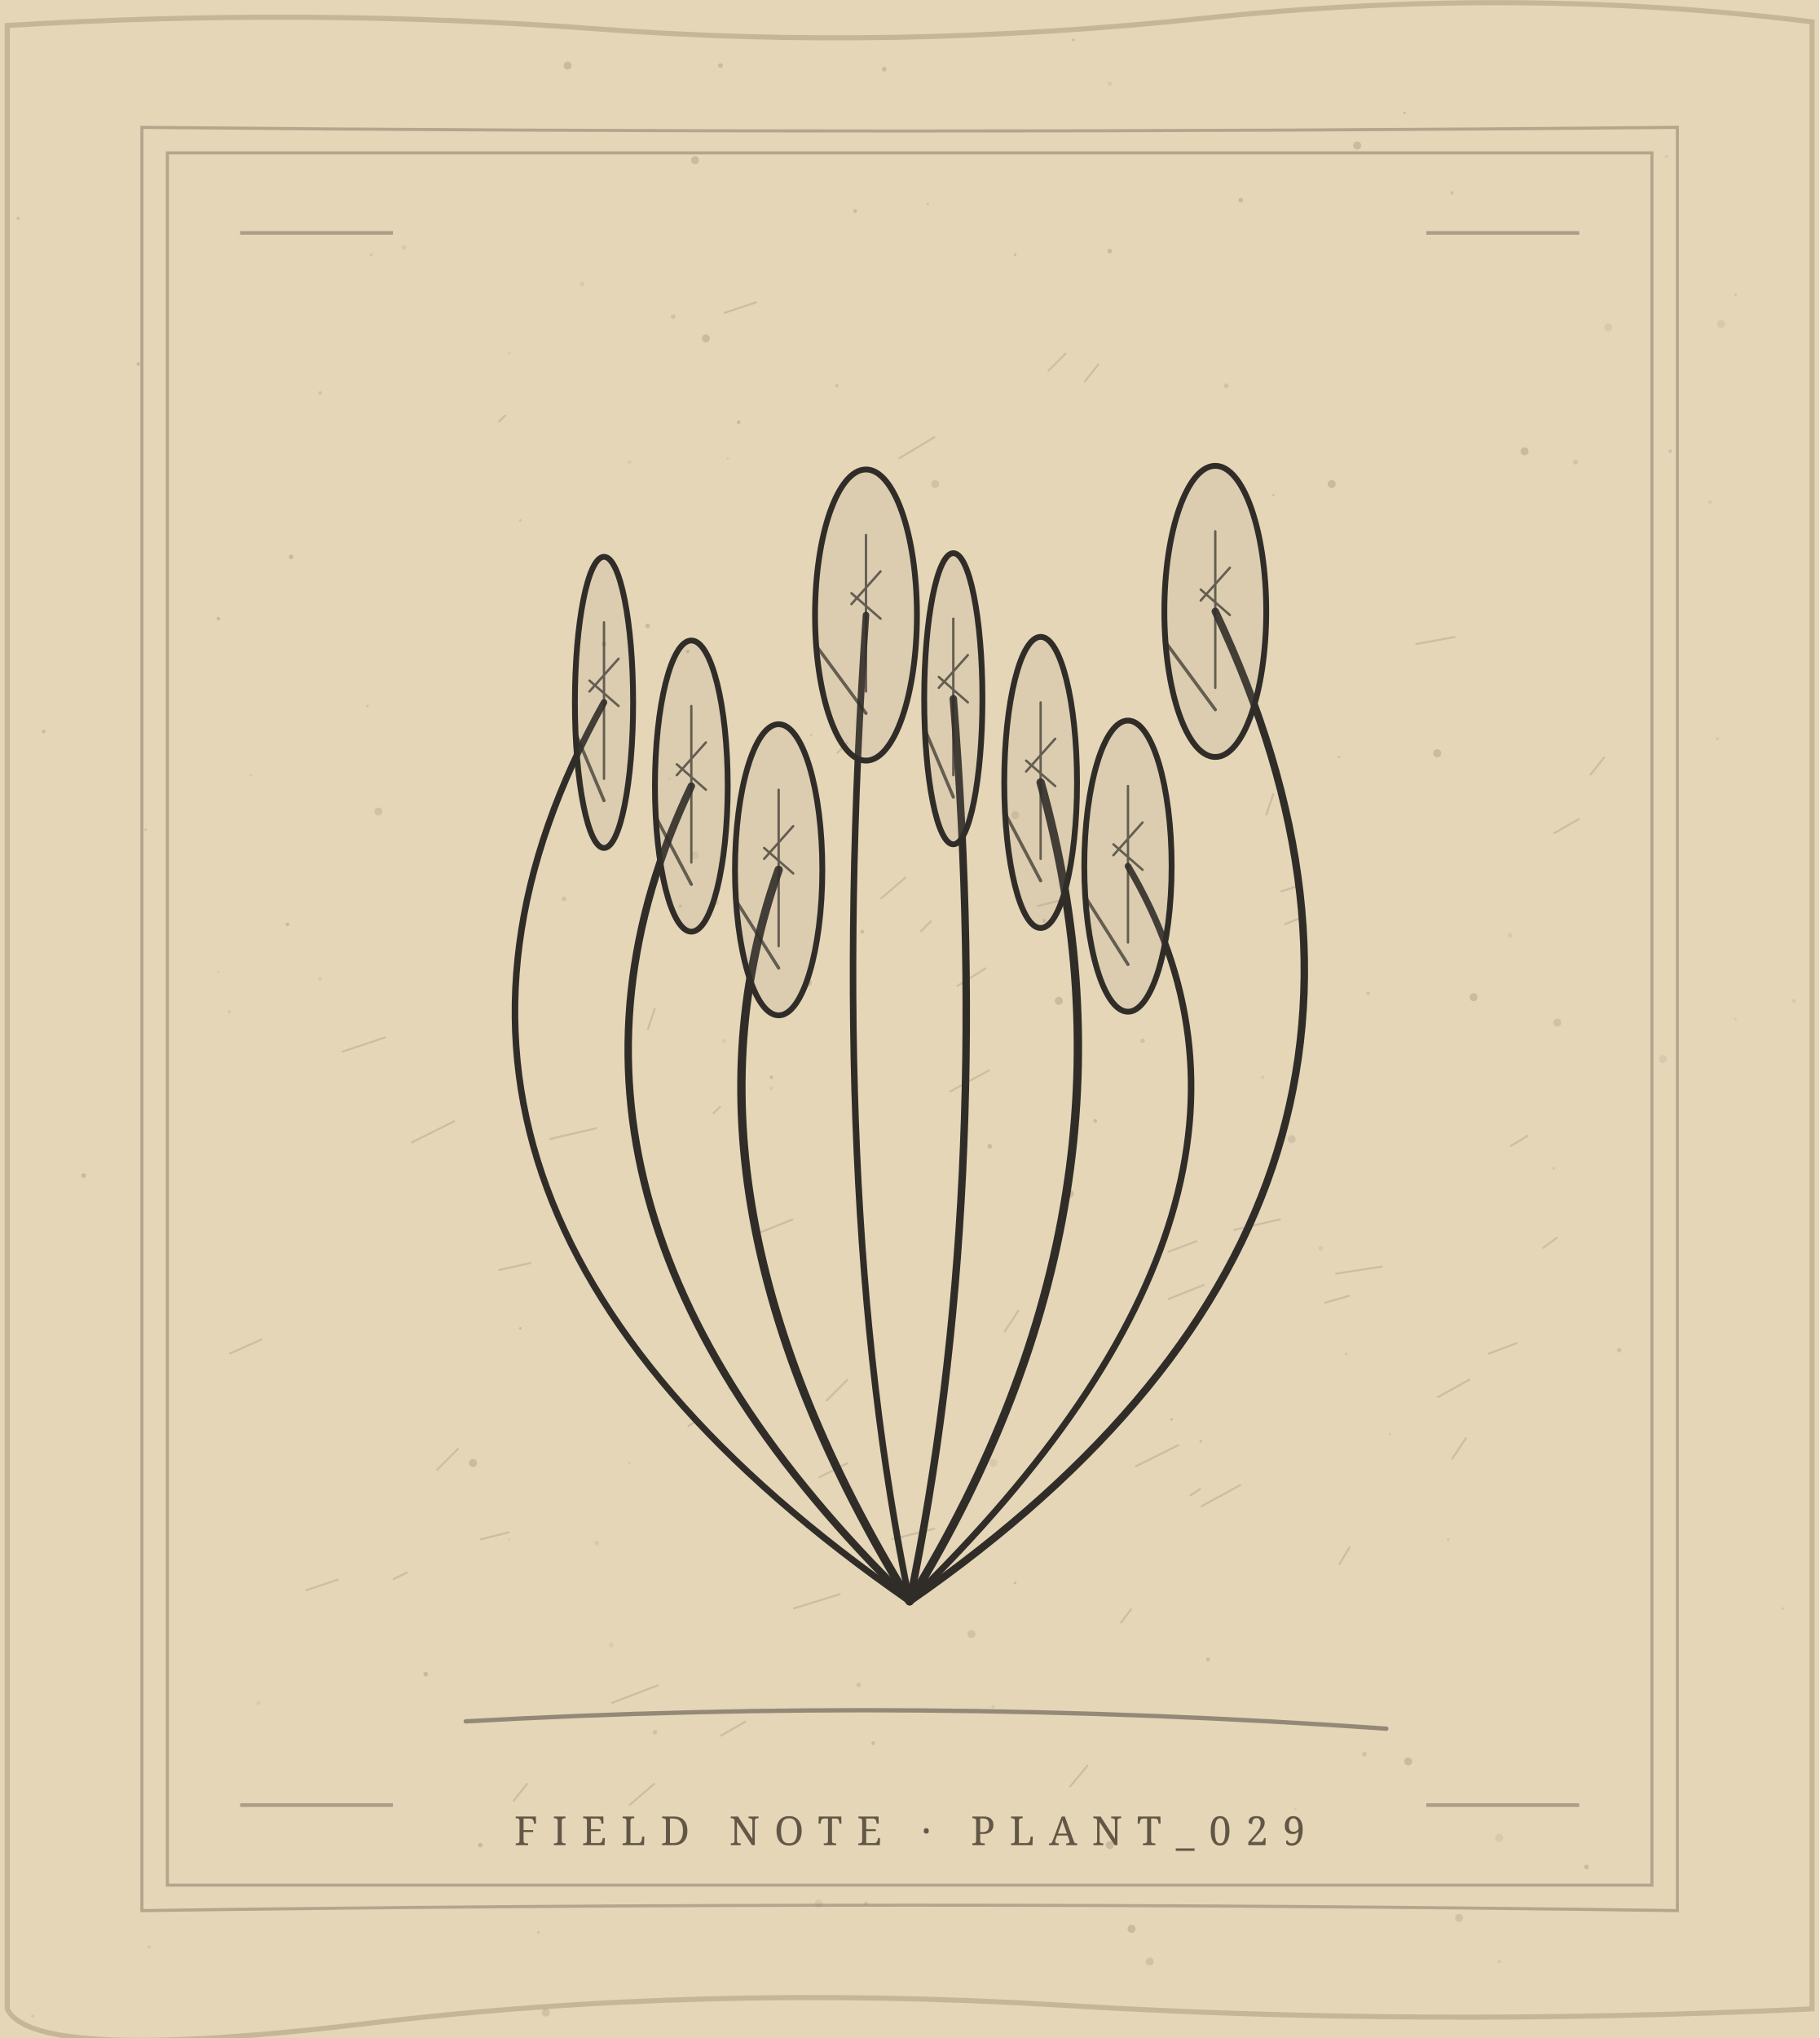
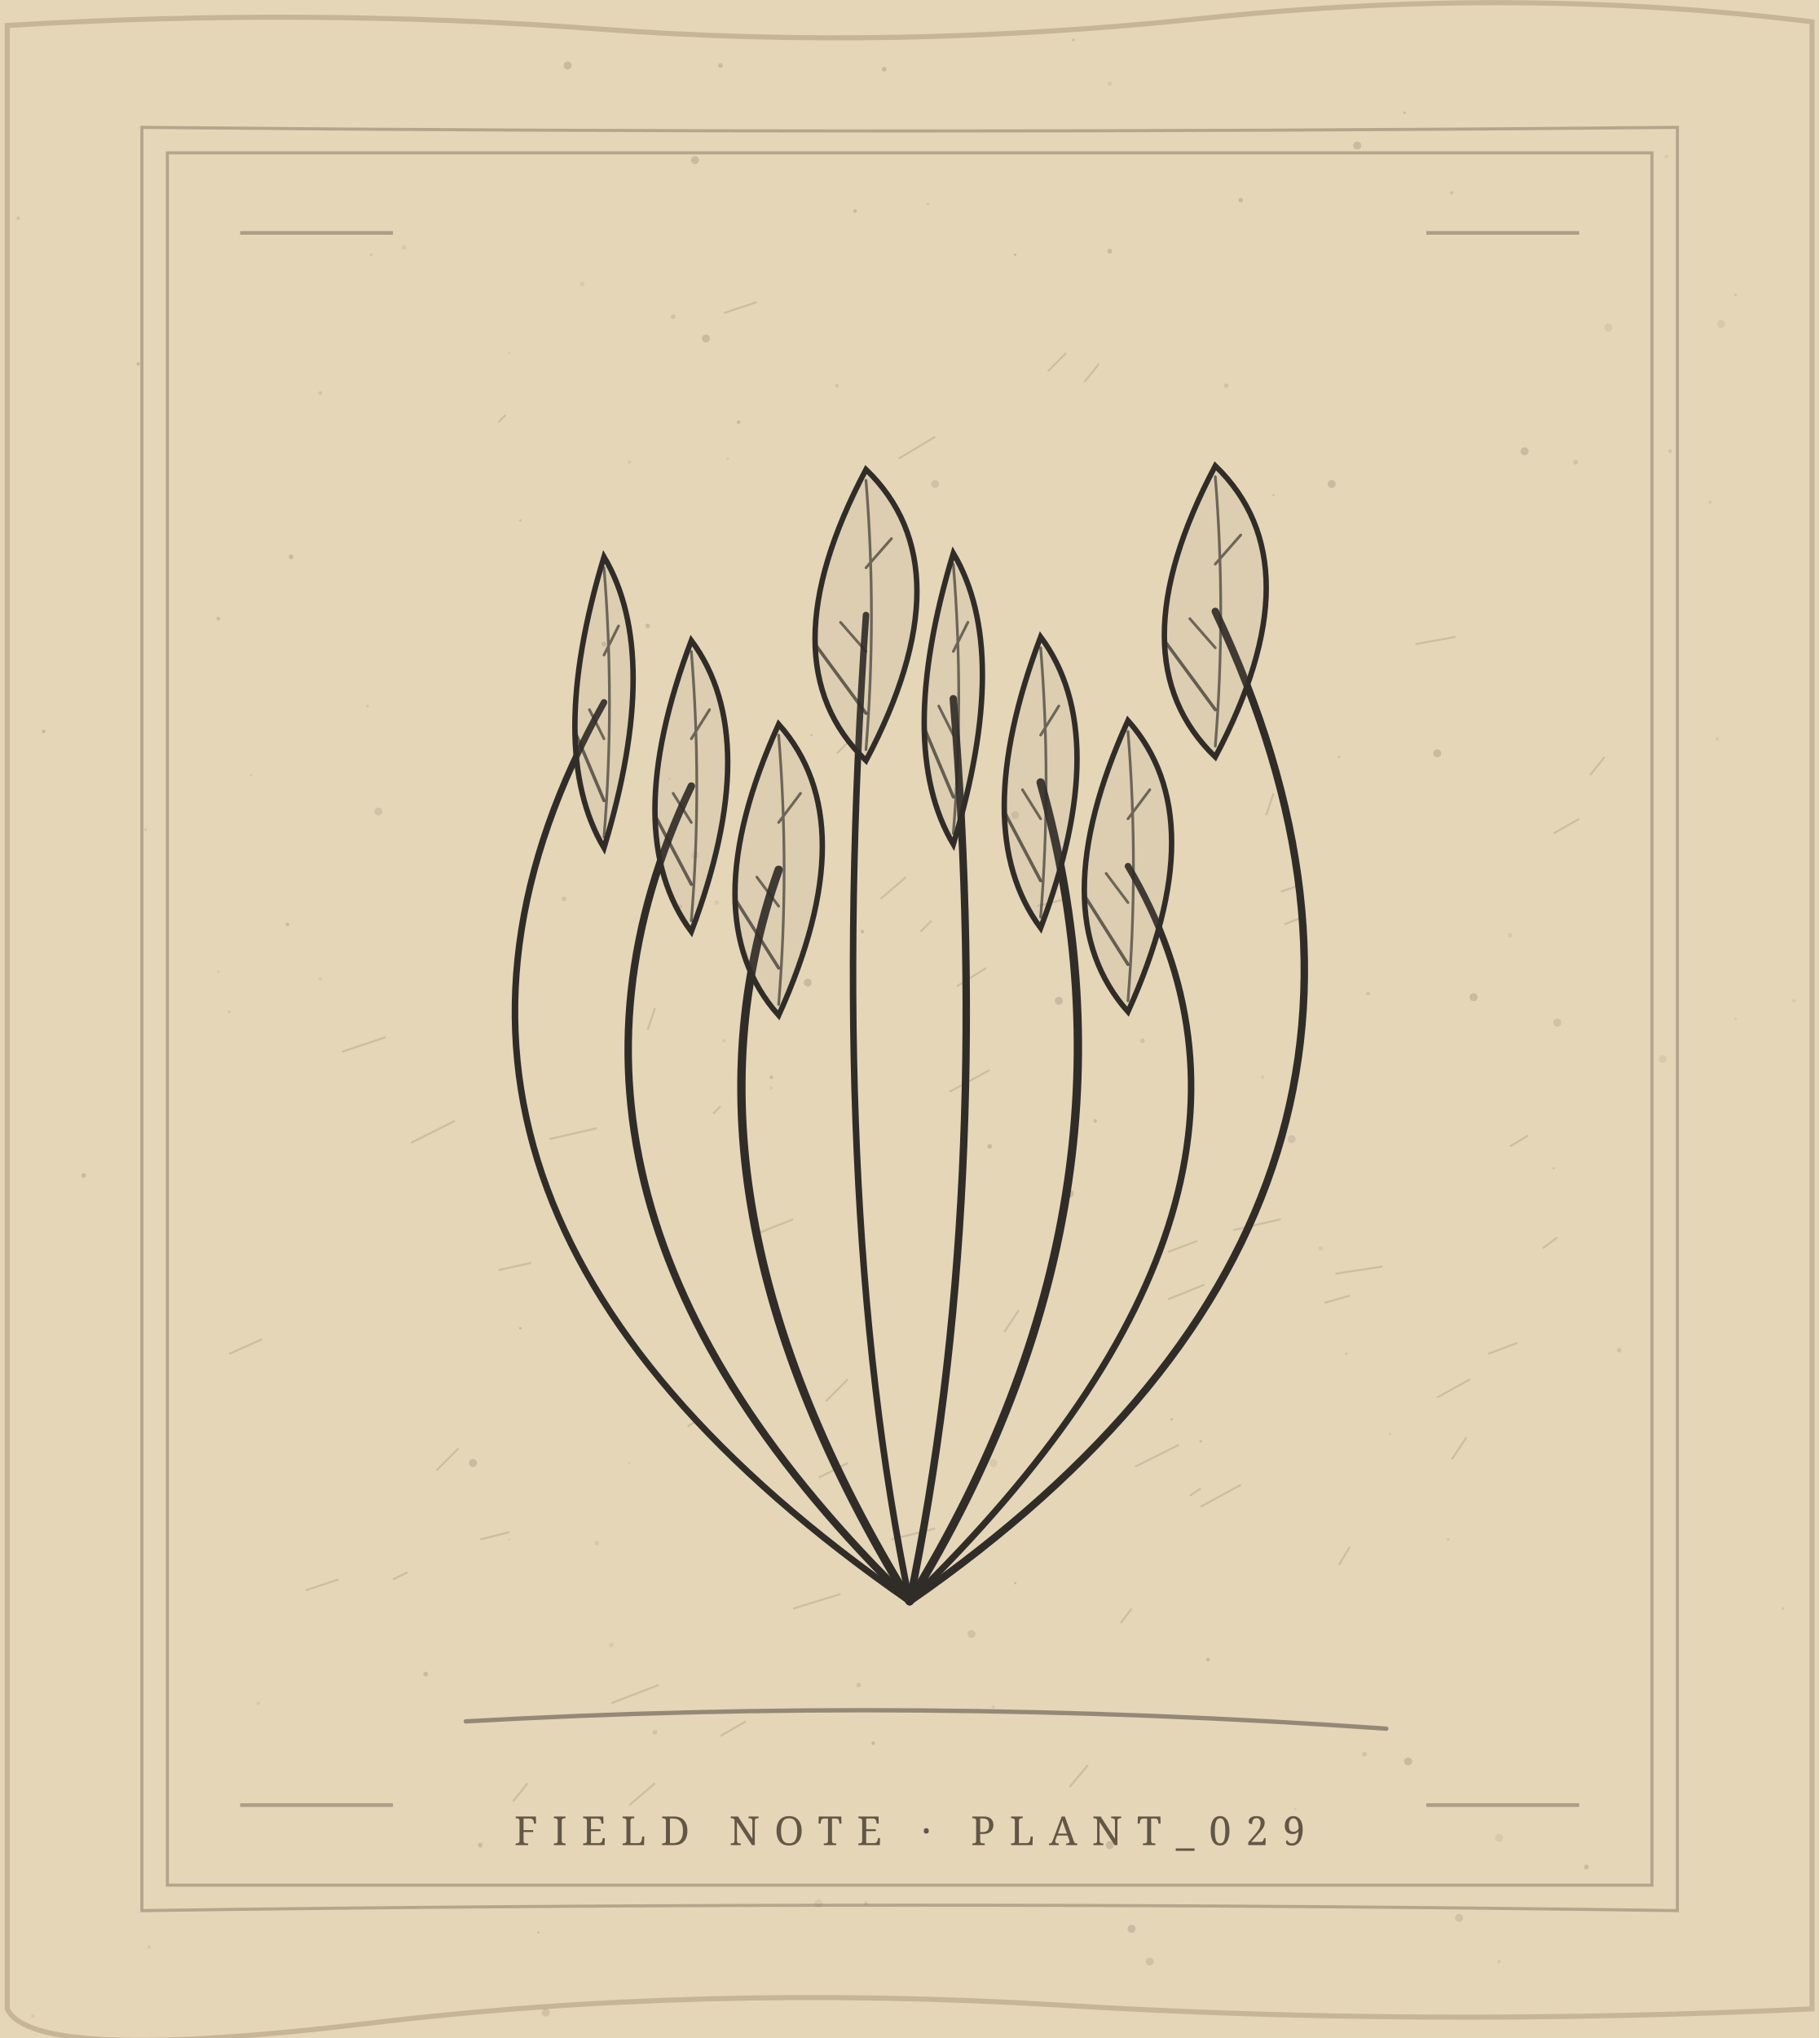
<svg xmlns="http://www.w3.org/2000/svg" viewBox="0 0 500 560" role="img" aria-label="Doğa defterinde kara kalem tür çizimi">
  <rect width="500" height="560" fill="#e5d6b8" />
  <path d="M2 7 Q85 2 165 8 T331 5 T498 6 V552 Q391 557 292 551 T101 556 T2 552 Z" fill="none" stroke="#9c8967" stroke-width="1.4" opacity=".42" />
  <path d="M39 35 Q246 37 461 35 V525 Q251 522 39 525 Z M46 42 H454 V518 H46 Z" fill="none" stroke="#776c57" stroke-width=".85" opacity=".46" />
  <path d="M66 64 h42 M392 64 h42 M66 496 h42 M392 496 h42" stroke="#655b4b" opacity=".45" />
  <circle cx="459" cy="124" r="0.5" fill="#736958" opacity="0.18" />
  <circle cx="173" cy="402" r="0.35" fill="#736958" opacity="0.12" />
  <circle cx="111" cy="68" r="0.65" fill="#736958" opacity="0.12" />
  <circle cx="198" cy="18" r="0.65" fill="#736958" opacity="0.25" />
  <circle cx="236" cy="463" r="0.65" fill="#736958" opacity="0.18" />
  <circle cx="130" cy="402" r="1.1" fill="#736958" opacity="0.25" />
  <circle cx="477" cy="280" r="0.35" fill="#736958" opacity="0.12" />
  <circle cx="295" cy="11" r="0.35" fill="#736958" opacity="0.25" />
  <circle cx="419" cy="124" r="1.1" fill="#736958" opacity="0.25" />
  <circle cx="470" cy="138" r="0.5" fill="#736958" opacity="0.12" />
  <circle cx="316" cy="539" r="1.1" fill="#736958" opacity="0.18" />
  <circle cx="230" cy="106" r="0.5" fill="#736958" opacity="0.18" />
  <circle cx="40" cy="228" r="0.35" fill="#736958" opacity="0.18" />
  <circle cx="337" cy="106" r="0.65" fill="#736958" opacity="0.18" />
  <circle cx="493" cy="275" r="0.5" fill="#736958" opacity="0.12" />
  <circle cx="238" cy="523" r="0.5" fill="#736958" opacity="0.18" />
  <circle cx="415" cy="257" r="0.65" fill="#736958" opacity="0.12" />
  <circle cx="305" cy="507" r="1.1" fill="#736958" opacity="0.25" />
  <circle cx="132" cy="507" r="0.65" fill="#736958" opacity="0.25" />
  <circle cx="200" cy="126" r="0.35" fill="#736958" opacity="0.12" />
  <circle cx="199" cy="286" r="0.5" fill="#736958" opacity="0.12" />
  <circle cx="412" cy="505" r="1.1" fill="#736958" opacity="0.12" />
  <circle cx="117" cy="460" r="0.65" fill="#736958" opacity="0.25" />
  <circle cx="203" cy="116" r="0.5" fill="#736958" opacity="0.25" />
  <circle cx="330" cy="396" r="0.35" fill="#736958" opacity="0.25" />
  <circle cx="405" cy="274" r="1.1" fill="#736958" opacity="0.25" />
  <circle cx="63" cy="278" r="0.35" fill="#736958" opacity="0.18" />
  <circle cx="60" cy="170" r="0.5" fill="#736958" opacity="0.25" />
  <circle cx="189" cy="179" r="0.5" fill="#736958" opacity="0.25" />
  <circle cx="401" cy="527" r="1.1" fill="#736958" opacity="0.18" />
  <circle cx="472" cy="203" r="0.5" fill="#736958" opacity="0.12" />
  <circle cx="140" cy="97" r="0.35" fill="#736958" opacity="0.12" />
  <circle cx="23" cy="323" r="0.65" fill="#736958" opacity="0.25" />
  <circle cx="79" cy="254" r="0.5" fill="#736958" opacity="0.25" />
  <circle cx="279" cy="70" r="0.35" fill="#736958" opacity="0.25" />
  <circle cx="201" cy="381" r="1.1" fill="#736958" opacity="0.12" />
  <circle cx="427" cy="321" r="0.35" fill="#736958" opacity="0.18" />
  <circle cx="412" cy="539" r="0.5" fill="#736958" opacity="0.12" />
  <circle cx="69" cy="213" r="0.35" fill="#736958" opacity="0.12" />
  <circle cx="191" cy="235" r="1.1" fill="#736958" opacity="0.12" />
  <circle cx="187" cy="249" r="0.5" fill="#736958" opacity="0.18" />
  <circle cx="314" cy="286" r="0.65" fill="#736958" opacity="0.18" />
  <circle cx="143" cy="365" r="0.35" fill="#736958" opacity="0.25" />
  <circle cx="291" cy="275" r="1.1" fill="#736958" opacity="0.25" />
  <circle cx="395" cy="207" r="1.1" fill="#736958" opacity="0.25" />
  <circle cx="191" cy="44" r="1.1" fill="#736958" opacity="0.25" />
  <circle cx="255" cy="56" r="0.35" fill="#736958" opacity="0.18" />
  <circle cx="222" cy="270" r="1.1" fill="#736958" opacity="0.25" />
  <circle cx="433" cy="127" r="0.65" fill="#736958" opacity="0.18" />
  <circle cx="160" cy="78" r="0.65" fill="#736958" opacity="0.12" />
  <circle cx="166" cy="177" r="0.65" fill="#736958" opacity="0.25" />
  <circle cx="168" cy="452" r="0.65" fill="#736958" opacity="0.12" />
  <circle cx="301" cy="308" r="0.5" fill="#736958" opacity="0.25" />
  <circle cx="155" cy="247" r="0.65" fill="#736958" opacity="0.18" />
  <circle cx="366" cy="133" r="1.1" fill="#736958" opacity="0.25" />
  <circle cx="373" cy="40" r="1.1" fill="#736958" opacity="0.25" />
  <circle cx="71" cy="468" r="0.5" fill="#736958" opacity="0.12" />
  <circle cx="376" cy="273" r="0.5" fill="#736958" opacity="0.18" />
  <circle cx="363" cy="343" r="0.65" fill="#736958" opacity="0.12" />
  <circle cx="243" cy="19" r="0.65" fill="#736958" opacity="0.25" />
  <circle cx="143" cy="143" r="0.35" fill="#736958" opacity="0.18" />
  <circle cx="273" cy="469" r="0.5" fill="#736958" opacity="0.12" />
  <circle cx="150" cy="553" r="1.1" fill="#736958" opacity="0.18" />
  <circle cx="457" cy="291" r="1.1" fill="#736958" opacity="0.12" />
  <circle cx="279" cy="435" r="0.35" fill="#736958" opacity="0.25" />
  <circle cx="370" cy="372" r="0.35" fill="#736958" opacity="0.18" />
  <circle cx="442" cy="90" r="1.1" fill="#736958" opacity="0.12" />
  <circle cx="368" cy="208" r="0.35" fill="#736958" opacity="0.18" />
  <circle cx="212" cy="296" r="0.5" fill="#736958" opacity="0.25" />
  <circle cx="305" cy="23" r="0.65" fill="#736958" opacity="0.12" />
  <circle cx="88" cy="108" r="0.5" fill="#736958" opacity="0.18" />
  <circle cx="41" cy="535" r="0.5" fill="#736958" opacity="0.12" />
  <circle cx="473" cy="89" r="1.1" fill="#736958" opacity="0.12" />
  <circle cx="490" cy="442" r="0.35" fill="#736958" opacity="0.18" />
  <circle cx="194" cy="93" r="1.1" fill="#736958" opacity="0.25" />
  <circle cx="212" cy="299" r="0.5" fill="#736958" opacity="0.12" />
  <circle cx="164" cy="424" r="0.65" fill="#736958" opacity="0.12" />
  <circle cx="173" cy="293" r="0.35" fill="#736958" opacity="0.12" />
  <circle cx="267" cy="449" r="1.1" fill="#736958" opacity="0.18" />
  <circle cx="386" cy="31" r="0.35" fill="#736958" opacity="0.25" />
  <circle cx="223" cy="202" r="0.35" fill="#736958" opacity="0.18" />
  <circle cx="382" cy="394" r="0.35" fill="#736958" opacity="0.12" />
  <circle cx="60" cy="267" r="0.35" fill="#736958" opacity="0.12" />
  <circle cx="140" cy="423" r="0.35" fill="#736958" opacity="0.12" />
  <circle cx="436" cy="513" r="0.65" fill="#736958" opacity="0.25" />
  <circle cx="355" cy="313" r="1.1" fill="#736958" opacity="0.18" />
  <circle cx="294" cy="328" r="1.1" fill="#736958" opacity="0.25" />
  <circle cx="287" cy="253" r="0.5" fill="#736958" opacity="0.25" />
  <circle cx="38" cy="100" r="0.5" fill="#736958" opacity="0.25" />
  <circle cx="458" cy="43" r="0.5" fill="#736958" opacity="0.12" />
  <circle cx="9" cy="554" r="0.5" fill="#736958" opacity="0.12" />
  <circle cx="88" cy="269" r="0.5" fill="#736958" opacity="0.12" />
  <circle cx="156" cy="18" r="1.1" fill="#736958" opacity="0.25" />
  <circle cx="102" cy="70" r="0.35" fill="#736958" opacity="0.18" />
  <circle cx="356" cy="497" r="0.35" fill="#736958" opacity="0.12" />
  <circle cx="311" cy="530" r="1.1" fill="#736958" opacity="0.25" />
  <circle cx="387" cy="484" r="1.1" fill="#736958" opacity="0.25" />
  <circle cx="272" cy="315" r="0.65" fill="#736958" opacity="0.25" />
  <circle cx="273" cy="402" r="1.1" fill="#736958" opacity="0.12" />
  <circle cx="398" cy="423" r="0.35" fill="#736958" opacity="0.18" />
  <circle cx="477" cy="81" r="0.35" fill="#736958" opacity="0.18" />
  <circle cx="322" cy="390" r="0.35" fill="#736958" opacity="0.25" />
  <circle cx="257" cy="133" r="1.1" fill="#736958" opacity="0.18" />
  <circle cx="12" cy="201" r="0.5" fill="#736958" opacity="0.25" />
  <circle cx="375" cy="482" r="0.65" fill="#736958" opacity="0.18" />
  <circle cx="180" cy="476" r="0.65" fill="#736958" opacity="0.18" />
  <circle cx="305" cy="69" r="0.65" fill="#736958" opacity="0.25" />
  <circle cx="235" cy="58" r="0.5" fill="#736958" opacity="0.25" />
  <circle cx="80" cy="153" r="0.65" fill="#736958" opacity="0.25" />
  <circle cx="428" cy="281" r="1.1" fill="#736958" opacity="0.18" />
  <circle cx="240" cy="479" r="0.5" fill="#736958" opacity="0.25" />
  <circle cx="148" cy="531" r="0.35" fill="#736958" opacity="0.18" />
  <circle cx="347" cy="296" r="0.5" fill="#736958" opacity="0.12" />
  <circle cx="336" cy="350" r="0.65" fill="#736958" opacity="0.12" />
  <circle cx="101" cy="194" r="0.35" fill="#736958" opacity="0.18" />
  <circle cx="279" cy="224" r="1.1" fill="#736958" opacity="0.18" />
  <circle cx="399" cy="53" r="0.5" fill="#736958" opacity="0.18" />
  <circle cx="197" cy="248" r="0.65" fill="#736958" opacity="0.12" />
  <circle cx="185" cy="87" r="0.65" fill="#736958" opacity="0.18" />
  <circle cx="173" cy="127" r="0.5" fill="#736958" opacity="0.12" />
  <circle cx="5" cy="60" r="0.5" fill="#736958" opacity="0.18" />
  <circle cx="225" cy="523" r="1.1" fill="#736958" opacity="0.12" />
  <circle cx="332" cy="456" r="0.5" fill="#736958" opacity="0.25" />
  <circle cx="178" cy="172" r="0.65" fill="#736958" opacity="0.25" />
  <circle cx="104" cy="223" r="1.1" fill="#736958" opacity="0.18" />
  <circle cx="341" cy="55" r="0.65" fill="#736958" opacity="0.25" />
  <circle cx="445" cy="371" r="0.65" fill="#736958" opacity="0.18" />
  <circle cx="237" cy="256" r="0.5" fill="#736958" opacity="0.25" />
  <circle cx="350" cy="136" r="0.35" fill="#736958" opacity="0.18" />
  <circle cx="184" cy="214" r="0.35" fill="#736958" opacity="0.12" />
  <path d="M364 358 l7 -2" stroke="#736958" stroke-width=".55" opacity=".22" />
  <path d="M321 357 l10 -4" stroke="#736958" stroke-width=".55" opacity=".22" />
  <path d="M294 491 l5 -6" stroke="#736958" stroke-width=".55" opacity=".22" />
  <path d="M348 224 l2 -6" stroke="#736958" stroke-width=".55" opacity=".22" />
  <path d="M168 468 l13 -5" stroke="#736958" stroke-width=".55" opacity=".22" />
  <path d="M245 423 l12 -3" stroke="#736958" stroke-width=".55" opacity=".22" />
  <path d="M242 247 l7 -6" stroke="#736958" stroke-width=".55" opacity=".22" />
  <path d="M263 271 l8 -5" stroke="#736958" stroke-width=".55" opacity=".22" />
  <path d="M94 289 l12 -4" stroke="#736958" stroke-width=".55" opacity=".22" />
  <path d="M367 350 l13 -2" stroke="#736958" stroke-width=".55" opacity=".22" />
  <path d="M230 207 l3 -3" stroke="#736958" stroke-width=".55" opacity=".22" />
  <path d="M427 229 l7 -4" stroke="#736958" stroke-width=".55" opacity=".22" />
  <path d="M108 434 l4 -2" stroke="#736958" stroke-width=".55" opacity=".22" />
  <path d="M247 126 l10 -6" stroke="#736958" stroke-width=".55" opacity=".22" />
  <path d="M327 411 l3 -2" stroke="#736958" stroke-width=".55" opacity=".22" />
  <path d="M321 344 l8 -3" stroke="#736958" stroke-width=".55" opacity=".22" />
  <path d="M261 300 l11 -6" stroke="#736958" stroke-width=".55" opacity=".22" />
  <path d="M288 102 l5 -5" stroke="#736958" stroke-width=".55" opacity=".22" />
  <path d="M141 495 l4 -5" stroke="#736958" stroke-width=".55" opacity=".22" />
  <path d="M198 477 l7 -4" stroke="#736958" stroke-width=".55" opacity=".22" />
  <path d="M120 404 l6 -6" stroke="#736958" stroke-width=".55" opacity=".22" />
  <path d="M199 86 l9 -3" stroke="#736958" stroke-width=".55" opacity=".22" />
  <path d="M312 403 l12 -6" stroke="#736958" stroke-width=".55" opacity=".22" />
  <path d="M399 401 l4 -6" stroke="#736958" stroke-width=".55" opacity=".22" />
  <path d="M253 256 l3 -3" stroke="#736958" stroke-width=".55" opacity=".22" />
  <path d="M298 105 l4 -5" stroke="#736958" stroke-width=".55" opacity=".22" />
  <path d="M196 306 l2 -2" stroke="#736958" stroke-width=".55" opacity=".22" />
  <path d="M137 116 l2 -2" stroke="#736958" stroke-width=".55" opacity=".22" />
  <path d="M173 496 l7 -6" stroke="#736958" stroke-width=".55" opacity=".22" />
  <path d="M63 372 l9 -4" stroke="#736958" stroke-width=".55" opacity=".22" />
  <path d="M84 437 l9 -3" stroke="#736958" stroke-width=".55" opacity=".22" />
  <path d="M339 338 l13 -3" stroke="#736958" stroke-width=".55" opacity=".22" />
  <path d="M151 313 l13 -3" stroke="#736958" stroke-width=".55" opacity=".22" />
  <path d="M285 249 l8 -2" stroke="#736958" stroke-width=".55" opacity=".22" />
  <path d="M137 349 l9 -2" stroke="#736958" stroke-width=".55" opacity=".22" />
  <path d="M276 366 l4 -6" stroke="#736958" stroke-width=".55" opacity=".22" />
  <path d="M353 254 l5 -2" stroke="#736958" stroke-width=".55" opacity=".22" />
  <path d="M225 406 l8 -4" stroke="#736958" stroke-width=".55" opacity=".22" />
  <path d="M189 392 l3 -2" stroke="#736958" stroke-width=".55" opacity=".22" />
  <path d="M352 245 l6 -2" stroke="#736958" stroke-width=".55" opacity=".22" />
  <path d="M218 442 l13 -4" stroke="#736958" stroke-width=".55" opacity=".22" />
  <path d="M208 339 l10 -4" stroke="#736958" stroke-width=".55" opacity=".22" />
  <path d="M409 372 l8 -3" stroke="#736958" stroke-width=".55" opacity=".22" />
  <path d="M132 423 l8 -2" stroke="#736958" stroke-width=".55" opacity=".22" />
  <path d="M227 385 l6 -6" stroke="#736958" stroke-width=".55" opacity=".22" />
  <path d="M308 446 l3 -4" stroke="#736958" stroke-width=".55" opacity=".22" />
  <path d="M178 283 l2 -6" stroke="#736958" stroke-width=".55" opacity=".22" />
  <path d="M395 384 l9 -5" stroke="#736958" stroke-width=".55" opacity=".22" />
  <path d="M415 315 l5 -3" stroke="#736958" stroke-width=".55" opacity=".22" />
  <path d="M437 213 l4 -5" stroke="#736958" stroke-width=".55" opacity=".22" />
  <path d="M368 430 l3 -5" stroke="#736958" stroke-width=".55" opacity=".22" />
  <path d="M330 414 l11 -6" stroke="#736958" stroke-width=".55" opacity=".22" />
  <path d="M113 314 l12 -6" stroke="#736958" stroke-width=".55" opacity=".22" />
  <path d="M389 177 l11 -2" stroke="#736958" stroke-width=".55" opacity=".22" />
  <path d="M424 343 l4 -3" stroke="#736958" stroke-width=".55" opacity=".22" />
  <path d="M250 440 Q90 329 166.0 193" fill="none" stroke="#302d29" stroke-width="1.8" stroke-linecap="round" stroke-linejoin="round" opacity="1" />
-   <ellipse cx="166.0" cy="193" rx="8" ry="40" fill="#a89c8326" stroke="#302d29" stroke-width="1.6" />
-   <path d="M166.0 171 l0 43 M162.0 187 l8 7 M170.0 181 l-8 9" fill="none" stroke="#302d29" stroke-width="0.65" stroke-linecap="round" stroke-linejoin="round" opacity="0.7" />
+   <path d="M166 153 Q182 180 166 233 Q150 206 166 153 Z" fill="#a89c8320" stroke="#302d29" stroke-width="1.5" />
+   <path d="M166 156 Q169 193 166 230 M166 180 l4 -8 M166 203 l-4 -8" fill="none" stroke="#302d29" stroke-width="0.75" stroke-linecap="round" stroke-linejoin="round" opacity="0.65" />
  <path d="M166.0 220 l-8 -19" fill="none" stroke="#302d29" stroke-width="0.9" stroke-linecap="round" stroke-linejoin="round" opacity="0.7" />
  <path d="M250 440 Q136 329 190.0 216" fill="none" stroke="#302d29" stroke-width="2.05" stroke-linecap="round" stroke-linejoin="round" opacity="1" />
-   <ellipse cx="190.0" cy="216" rx="10" ry="40" fill="#a89c8326" stroke="#302d29" stroke-width="1.6" />
-   <path d="M190.0 194 l0 43 M186.0 210 l8 7 M194.0 204 l-8 9" fill="none" stroke="#302d29" stroke-width="0.65" stroke-linecap="round" stroke-linejoin="round" opacity="0.7" />
+   <path d="M190 176 Q210 203 190 256 Q170 229 190 176 Z" fill="#a89c8320" stroke="#302d29" stroke-width="1.5" />
+   <path d="M190 179 Q193 216 190 253 M190 203 l5 -8 M190 226 l-5 -8" fill="none" stroke="#302d29" stroke-width="0.75" stroke-linecap="round" stroke-linejoin="round" opacity="0.65" />
  <path d="M190.0 243 l-10 -19" fill="none" stroke="#302d29" stroke-width="0.9" stroke-linecap="round" stroke-linejoin="round" opacity="0.7" />
  <path d="M250 440 Q182 329 214.0 239" fill="none" stroke="#302d29" stroke-width="2.3" stroke-linecap="round" stroke-linejoin="round" opacity="1" />
-   <ellipse cx="214.0" cy="239" rx="12" ry="40" fill="#a89c8326" stroke="#302d29" stroke-width="1.6" />
-   <path d="M214.0 217 l0 43 M210.0 233 l8 7 M218.0 227 l-8 9" fill="none" stroke="#302d29" stroke-width="0.65" stroke-linecap="round" stroke-linejoin="round" opacity="0.7" />
+   <path d="M214 199 Q238 226 214 279 Q190 252 214 199 Z" fill="#a89c8320" stroke="#302d29" stroke-width="1.5" />
+   <path d="M214 202 Q217 239 214 276 M214 226 l6 -8 M214 249 l-6 -8" fill="none" stroke="#302d29" stroke-width="0.75" stroke-linecap="round" stroke-linejoin="round" opacity="0.65" />
  <path d="M214.0 266 l-12 -19" fill="none" stroke="#302d29" stroke-width="0.9" stroke-linecap="round" stroke-linejoin="round" opacity="0.7" />
  <path d="M250 440 Q227 329 238.0 169" fill="none" stroke="#302d29" stroke-width="1.8" stroke-linecap="round" stroke-linejoin="round" opacity="1" />
-   <ellipse cx="238.0" cy="169" rx="14" ry="40" fill="#a89c8326" stroke="#302d29" stroke-width="1.6" />
-   <path d="M238.0 147 l0 43 M234.0 163 l8 7 M242.0 157 l-8 9" fill="none" stroke="#302d29" stroke-width="0.65" stroke-linecap="round" stroke-linejoin="round" opacity="0.7" />
+   <path d="M238 129 Q266 156 238 209 Q210 182 238 129 Z" fill="#a89c8320" stroke="#302d29" stroke-width="1.5" />
+   <path d="M238 132 Q241 169 238 206 M238 156 l7 -8 M238 179 l-7 -8" fill="none" stroke="#302d29" stroke-width="0.75" stroke-linecap="round" stroke-linejoin="round" opacity="0.65" />
  <path d="M238.0 196 l-14 -19" fill="none" stroke="#302d29" stroke-width="0.9" stroke-linecap="round" stroke-linejoin="round" opacity="0.7" />
  <path d="M250 440 Q273 329 262.0 192" fill="none" stroke="#302d29" stroke-width="2.05" stroke-linecap="round" stroke-linejoin="round" opacity="1" />
-   <ellipse cx="262.0" cy="192" rx="8" ry="40" fill="#a89c8326" stroke="#302d29" stroke-width="1.6" />
-   <path d="M262.0 170 l0 43 M258.0 186 l8 7 M266.0 180 l-8 9" fill="none" stroke="#302d29" stroke-width="0.65" stroke-linecap="round" stroke-linejoin="round" opacity="0.7" />
+   <path d="M262 152 Q278 179 262 232 Q246 205 262 152 Z" fill="#a89c8320" stroke="#302d29" stroke-width="1.5" />
+   <path d="M262 155 Q265 192 262 229 M262 179 l4 -8 M262 202 l-4 -8" fill="none" stroke="#302d29" stroke-width="0.75" stroke-linecap="round" stroke-linejoin="round" opacity="0.65" />
  <path d="M262.0 219 l-8 -19" fill="none" stroke="#302d29" stroke-width="0.9" stroke-linecap="round" stroke-linejoin="round" opacity="0.7" />
  <path d="M250 440 Q318 329 286.0 215" fill="none" stroke="#302d29" stroke-width="2.3" stroke-linecap="round" stroke-linejoin="round" opacity="1" />
-   <ellipse cx="286.0" cy="215" rx="10" ry="40" fill="#a89c8326" stroke="#302d29" stroke-width="1.6" />
-   <path d="M286.0 193 l0 43 M282.0 209 l8 7 M290.0 203 l-8 9" fill="none" stroke="#302d29" stroke-width="0.65" stroke-linecap="round" stroke-linejoin="round" opacity="0.7" />
+   <path d="M286 175 Q306 202 286 255 Q266 228 286 175 Z" fill="#a89c8320" stroke="#302d29" stroke-width="1.5" />
+   <path d="M286 178 Q289 215 286 252 M286 202 l5 -8 M286 225 l-5 -8" fill="none" stroke="#302d29" stroke-width="0.75" stroke-linecap="round" stroke-linejoin="round" opacity="0.65" />
  <path d="M286.0 242 l-10 -19" fill="none" stroke="#302d29" stroke-width="0.9" stroke-linecap="round" stroke-linejoin="round" opacity="0.7" />
  <path d="M250 440 Q364 329 310.0 238" fill="none" stroke="#302d29" stroke-width="1.8" stroke-linecap="round" stroke-linejoin="round" opacity="1" />
-   <ellipse cx="310.0" cy="238" rx="12" ry="40" fill="#a89c8326" stroke="#302d29" stroke-width="1.6" />
-   <path d="M310.0 216 l0 43 M306.0 232 l8 7 M314.0 226 l-8 9" fill="none" stroke="#302d29" stroke-width="0.65" stroke-linecap="round" stroke-linejoin="round" opacity="0.7" />
+   <path d="M310 198 Q334 225 310 278 Q286 251 310 198 Z" fill="#a89c8320" stroke="#302d29" stroke-width="1.5" />
+   <path d="M310 201 Q313 238 310 275 M310 225 l6 -8 M310 248 l-6 -8" fill="none" stroke="#302d29" stroke-width="0.75" stroke-linecap="round" stroke-linejoin="round" opacity="0.65" />
  <path d="M310.0 265 l-12 -19" fill="none" stroke="#302d29" stroke-width="0.9" stroke-linecap="round" stroke-linejoin="round" opacity="0.7" />
  <path d="M250 440 Q410 329 334.0 168" fill="none" stroke="#302d29" stroke-width="2.05" stroke-linecap="round" stroke-linejoin="round" opacity="1" />
-   <ellipse cx="334.0" cy="168" rx="14" ry="40" fill="#a89c8326" stroke="#302d29" stroke-width="1.6" />
-   <path d="M334.0 146 l0 43 M330.0 162 l8 7 M338.0 156 l-8 9" fill="none" stroke="#302d29" stroke-width="0.65" stroke-linecap="round" stroke-linejoin="round" opacity="0.7" />
+   <path d="M334 128 Q362 155 334 208 Q306 181 334 128 Z" fill="#a89c8320" stroke="#302d29" stroke-width="1.5" />
+   <path d="M334 131 Q337 168 334 205 M334 155 l7 -8 M334 178 l-7 -8" fill="none" stroke="#302d29" stroke-width="0.75" stroke-linecap="round" stroke-linejoin="round" opacity="0.65" />
  <path d="M334.0 195 l-14 -19" fill="none" stroke="#302d29" stroke-width="0.9" stroke-linecap="round" stroke-linejoin="round" opacity="0.7" />
  <path d="M128 473 Q252 466 381 475" fill="none" stroke="#302d29" stroke-width="1.2" stroke-linecap="round" stroke-linejoin="round" opacity="0.45" />
  <text x="250" y="507" text-anchor="middle" fill="#625746" font-size="11" font-family="serif" letter-spacing="4">FIELD NOTE · PLANT_029</text>
</svg>
